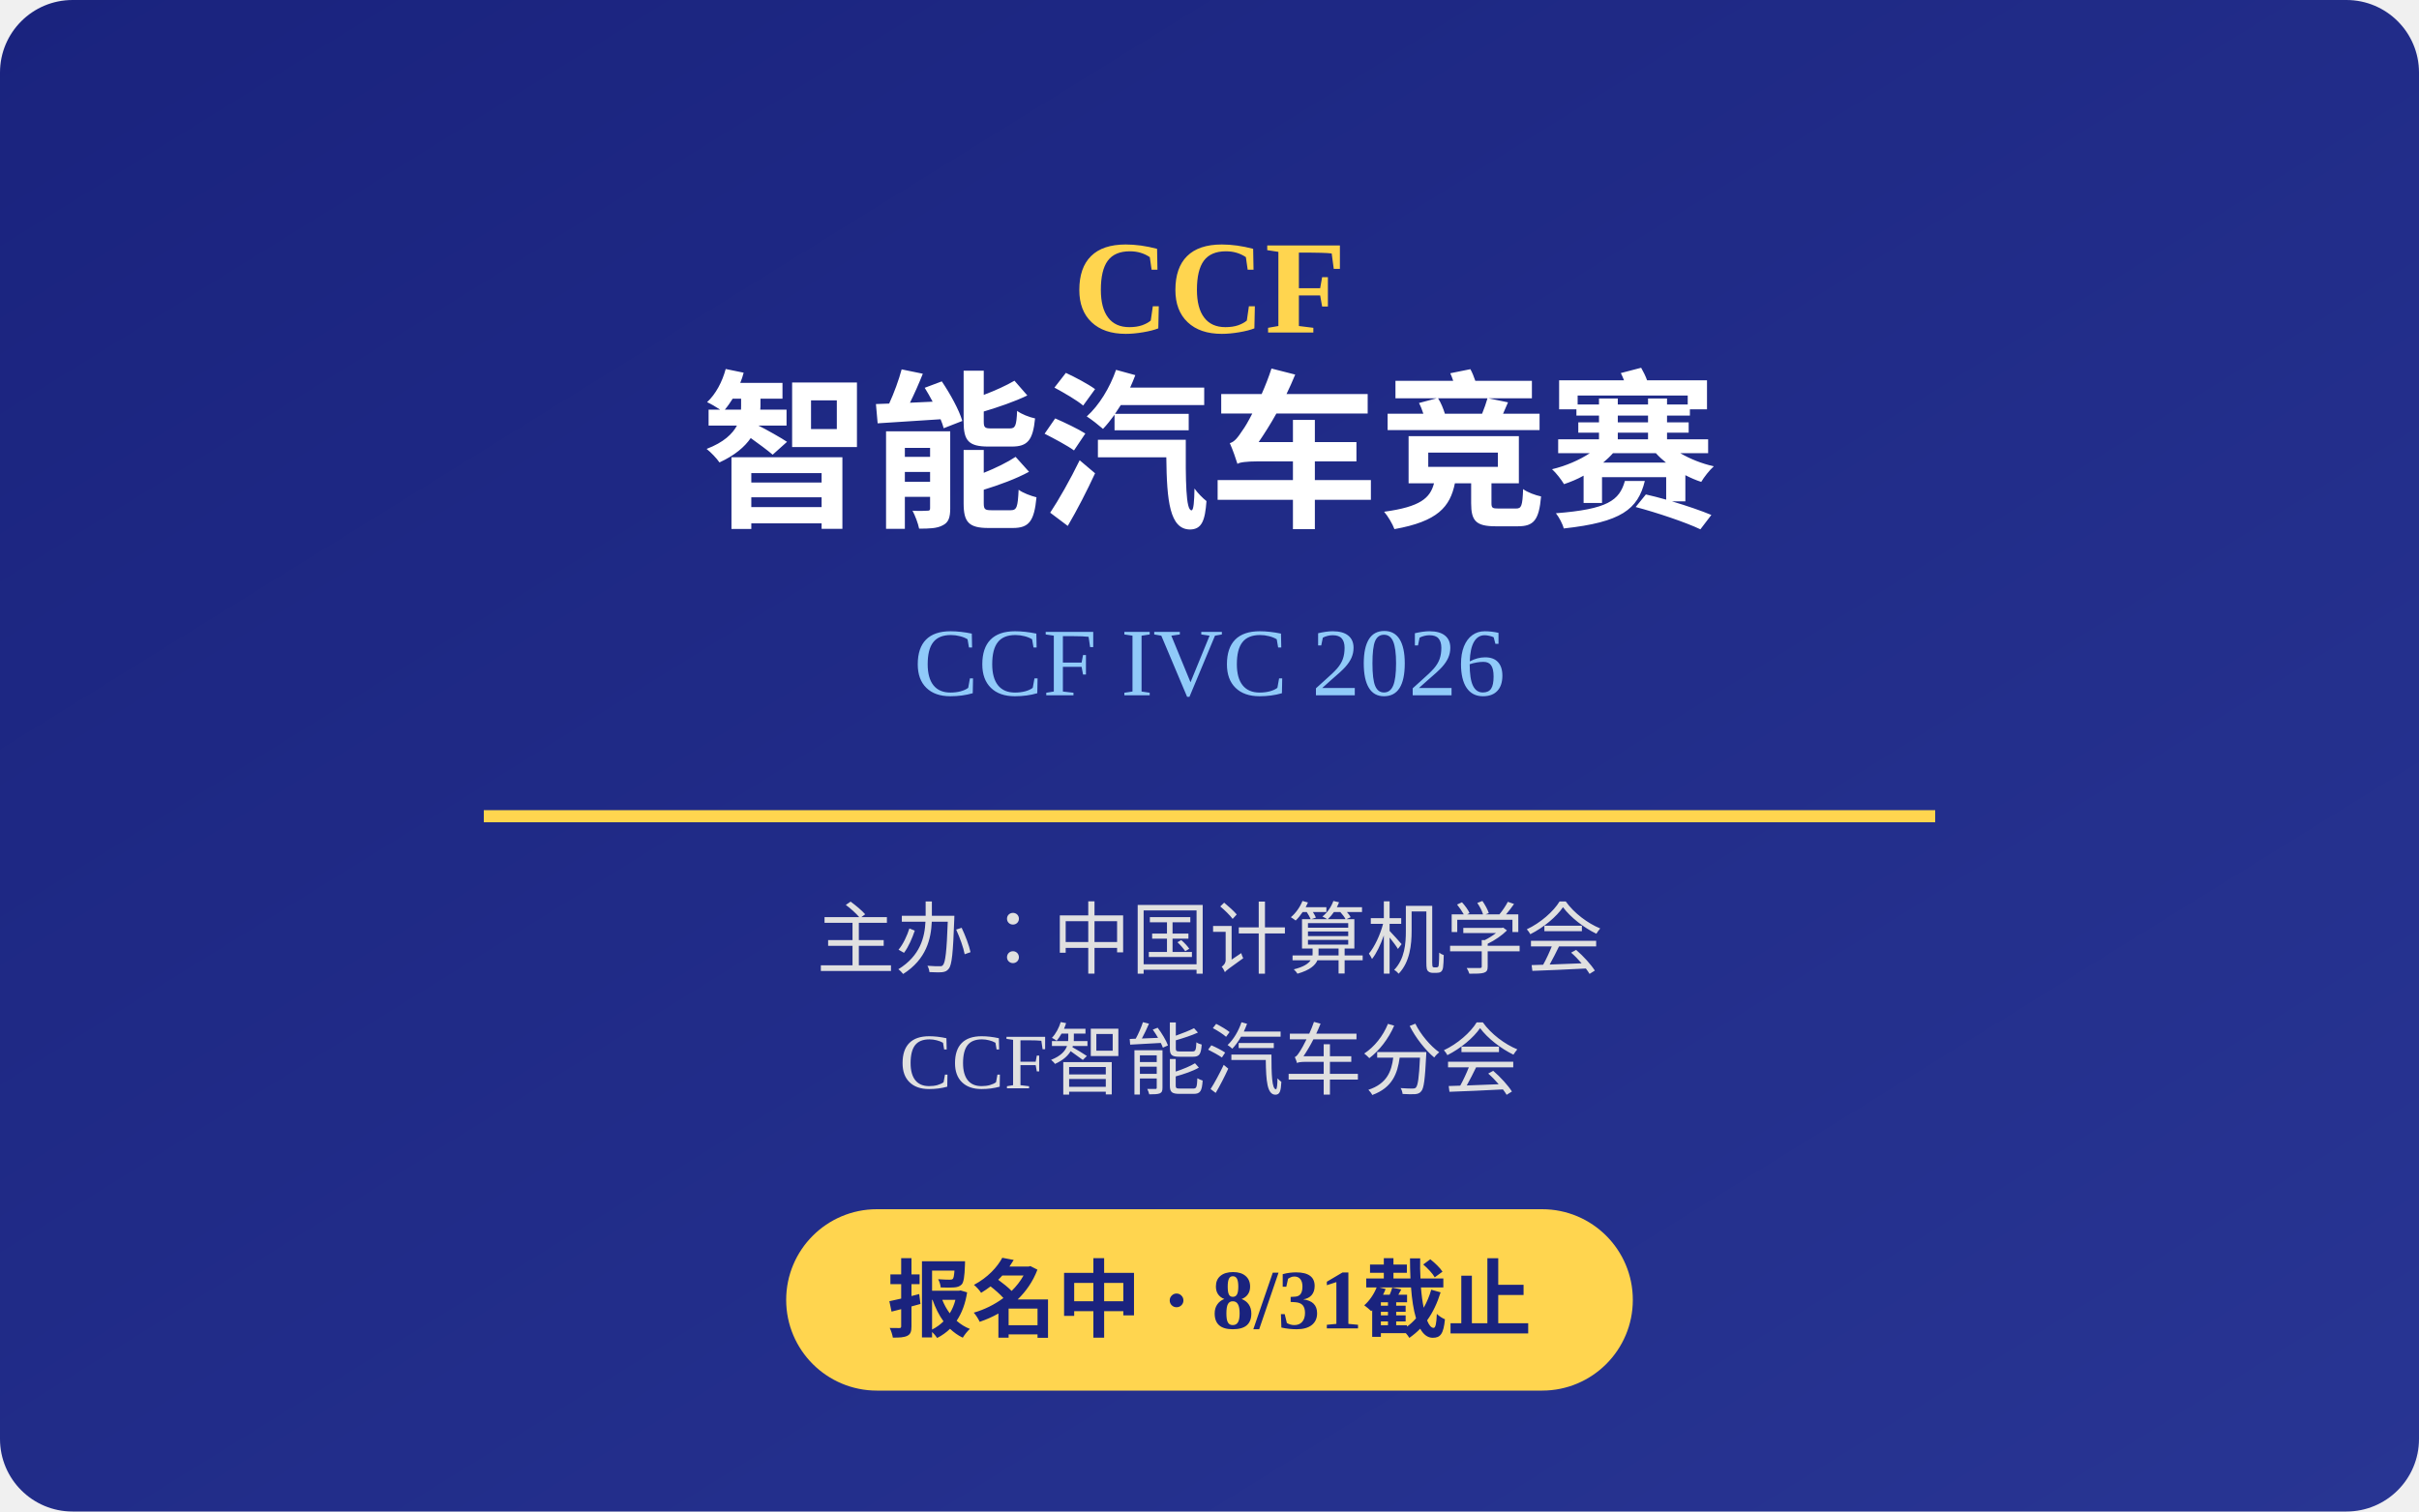
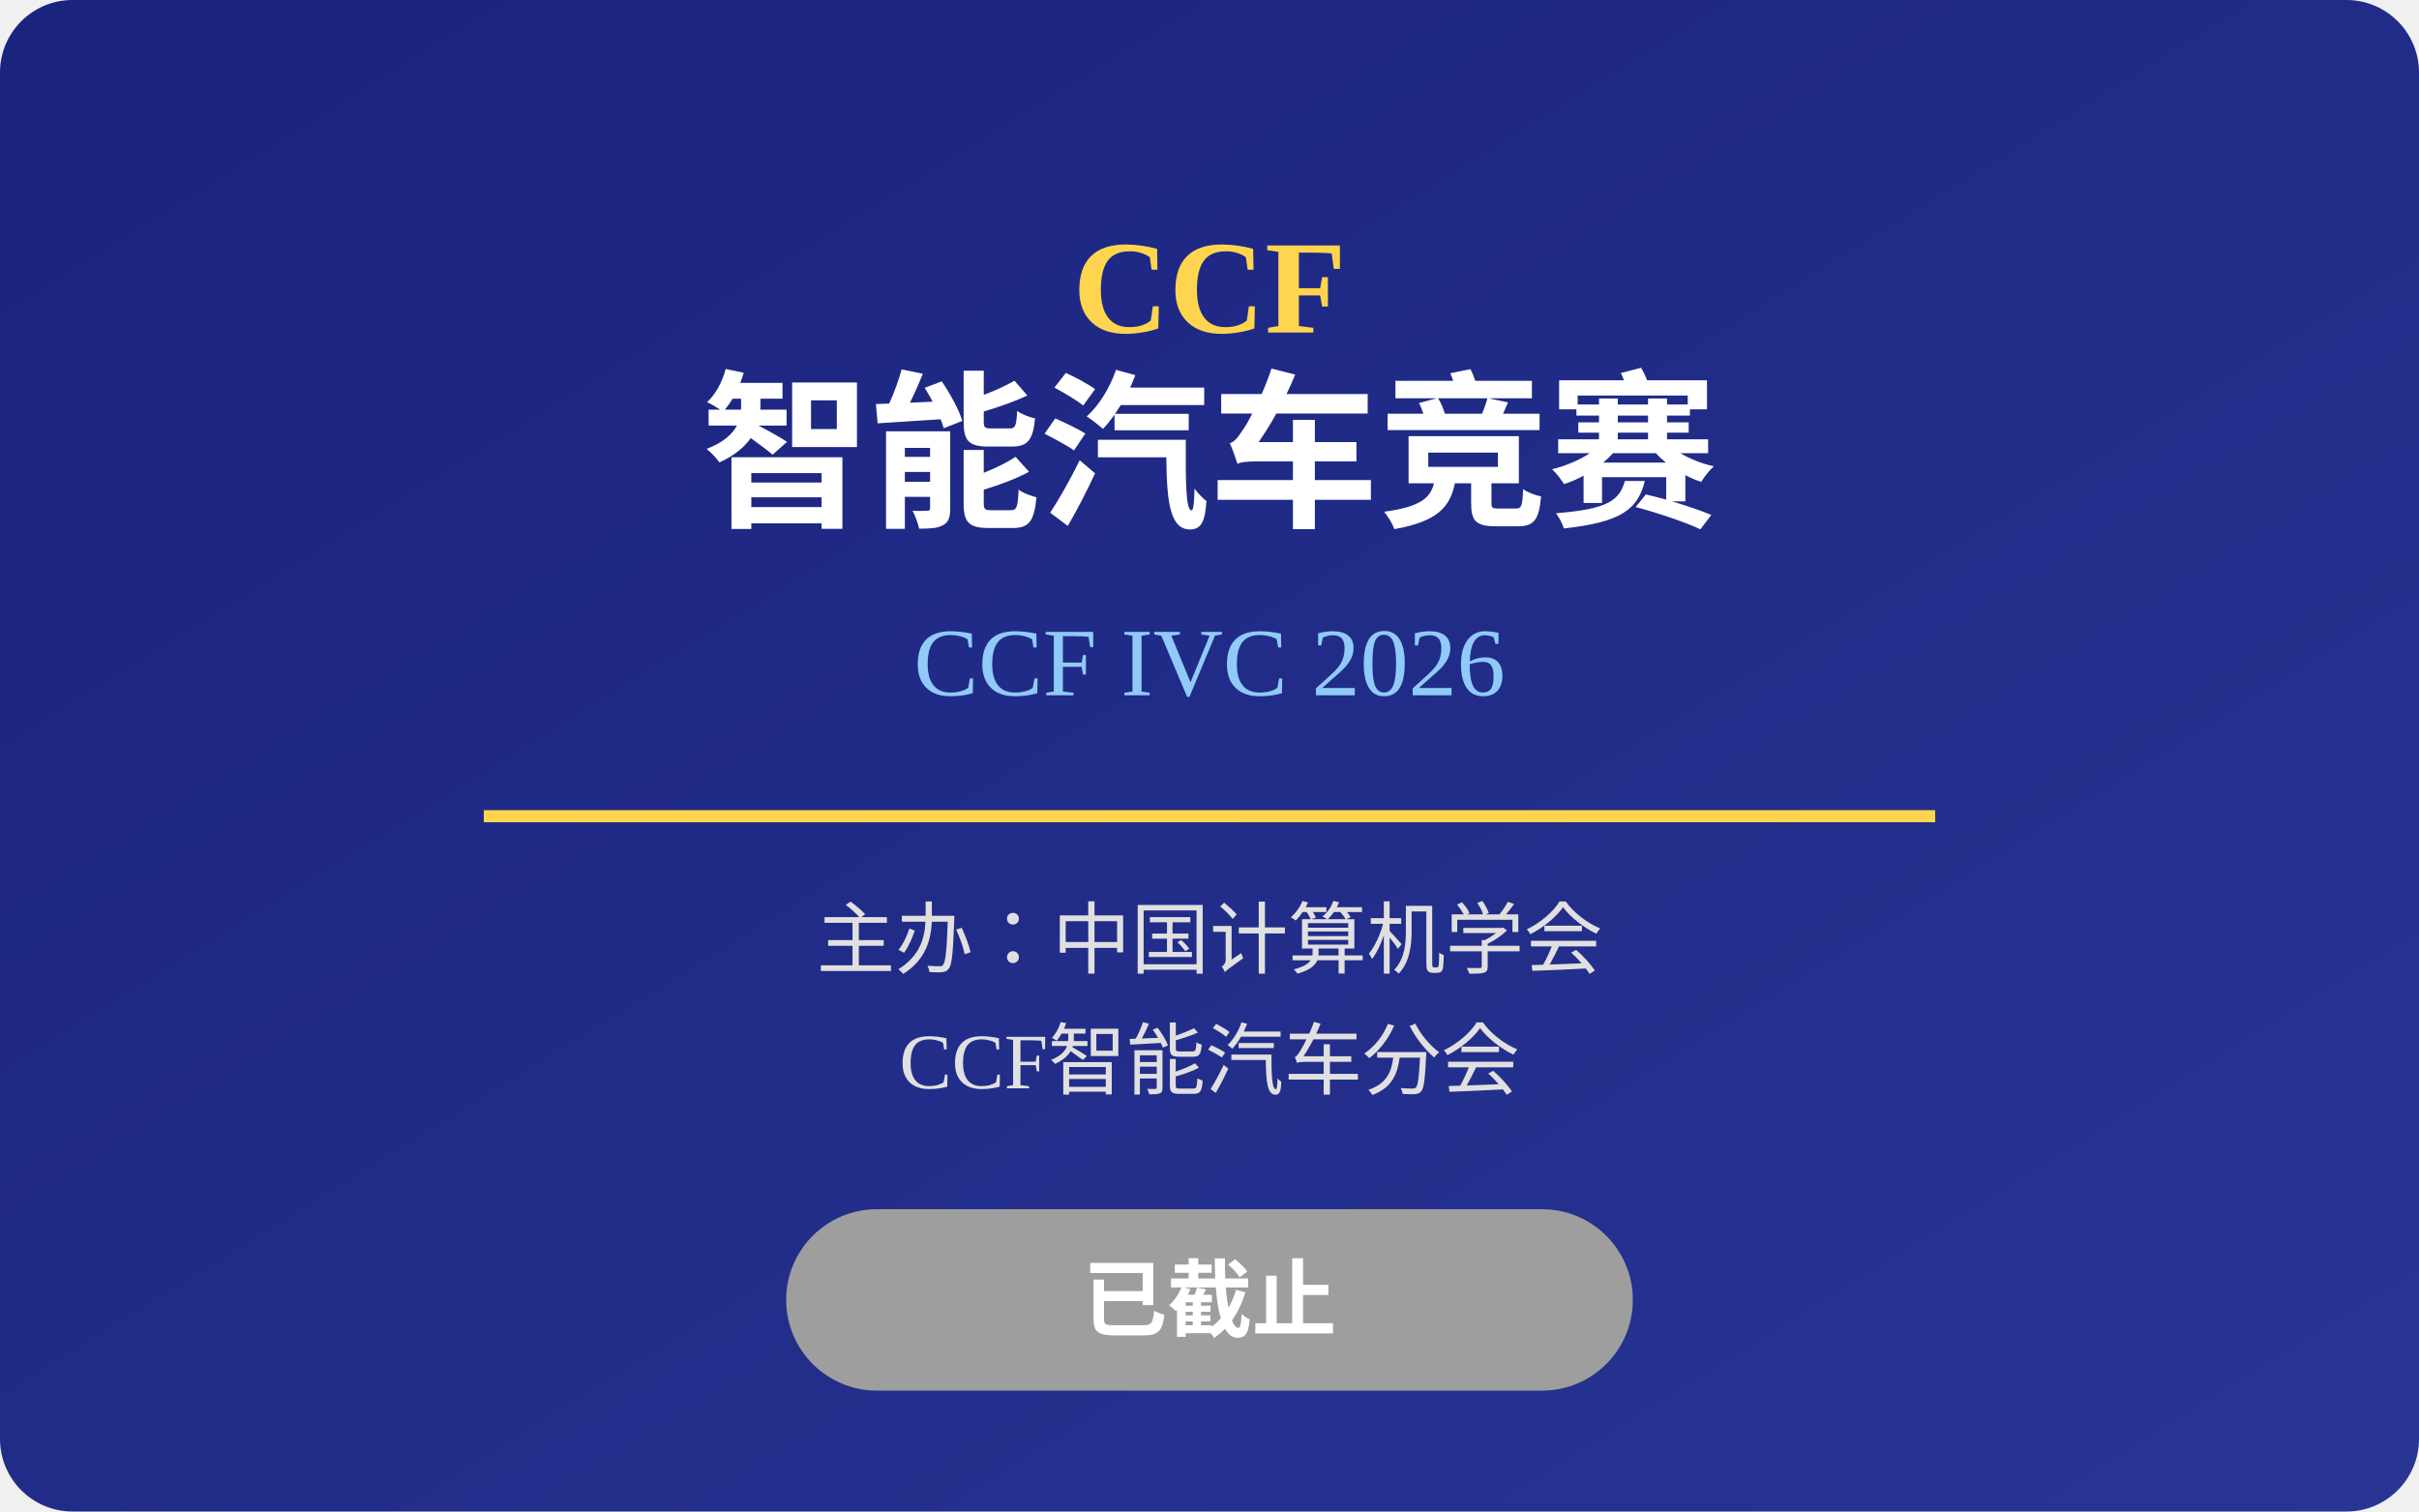
<svg xmlns="http://www.w3.org/2000/svg" width="400" height="250" viewBox="0 0 400 250">
  <defs>
    <linearGradient id="bg" x1="0%" y1="0%" x2="100%" y2="100%">
      <stop offset="0%" style="stop-color:#1a237e" />
      <stop offset="100%" style="stop-color:#283593" />
    </linearGradient>
  </defs>
  <rect width="400" height="250" fill="url(#bg)" rx="12" />
  <text x="200" y="55" text-anchor="middle" fill="#ffd54f" font-size="22" font-weight="bold">CCF</text>
  <text x="200" y="85" text-anchor="middle" fill="#fff" font-size="28" font-weight="bold">智能汽车竞赛</text>
  <text x="200" y="115" text-anchor="middle" fill="#90caf9" font-size="16">CCF IVC 2026</text>
  <line x1="80" y1="135" x2="320" y2="135" stroke="#ffd54f" stroke-width="2" />
  <text x="200" y="160" text-anchor="middle" fill="#e0e0e0" font-size="13">主办：中国计算机学会</text>
  <text x="200" y="180" text-anchor="middle" fill="#e0e0e0" font-size="13">CCF智能汽车分会</text>
-   <rect x="130" y="200" width="140" height="30" rx="15" fill="#ffd54f" />
-   <text x="200" y="220" text-anchor="middle" fill="#1a237e" font-size="14" font-weight="bold">报名中 · 8/31截止</text>
+   <rect x="130" y="200" width="140" height="30" rx="15" fill="#9e9e9e" />
+   <text x="200" y="220" text-anchor="middle" fill="#ffffff" font-size="14" font-weight="bold">已截止</text>
</svg>
